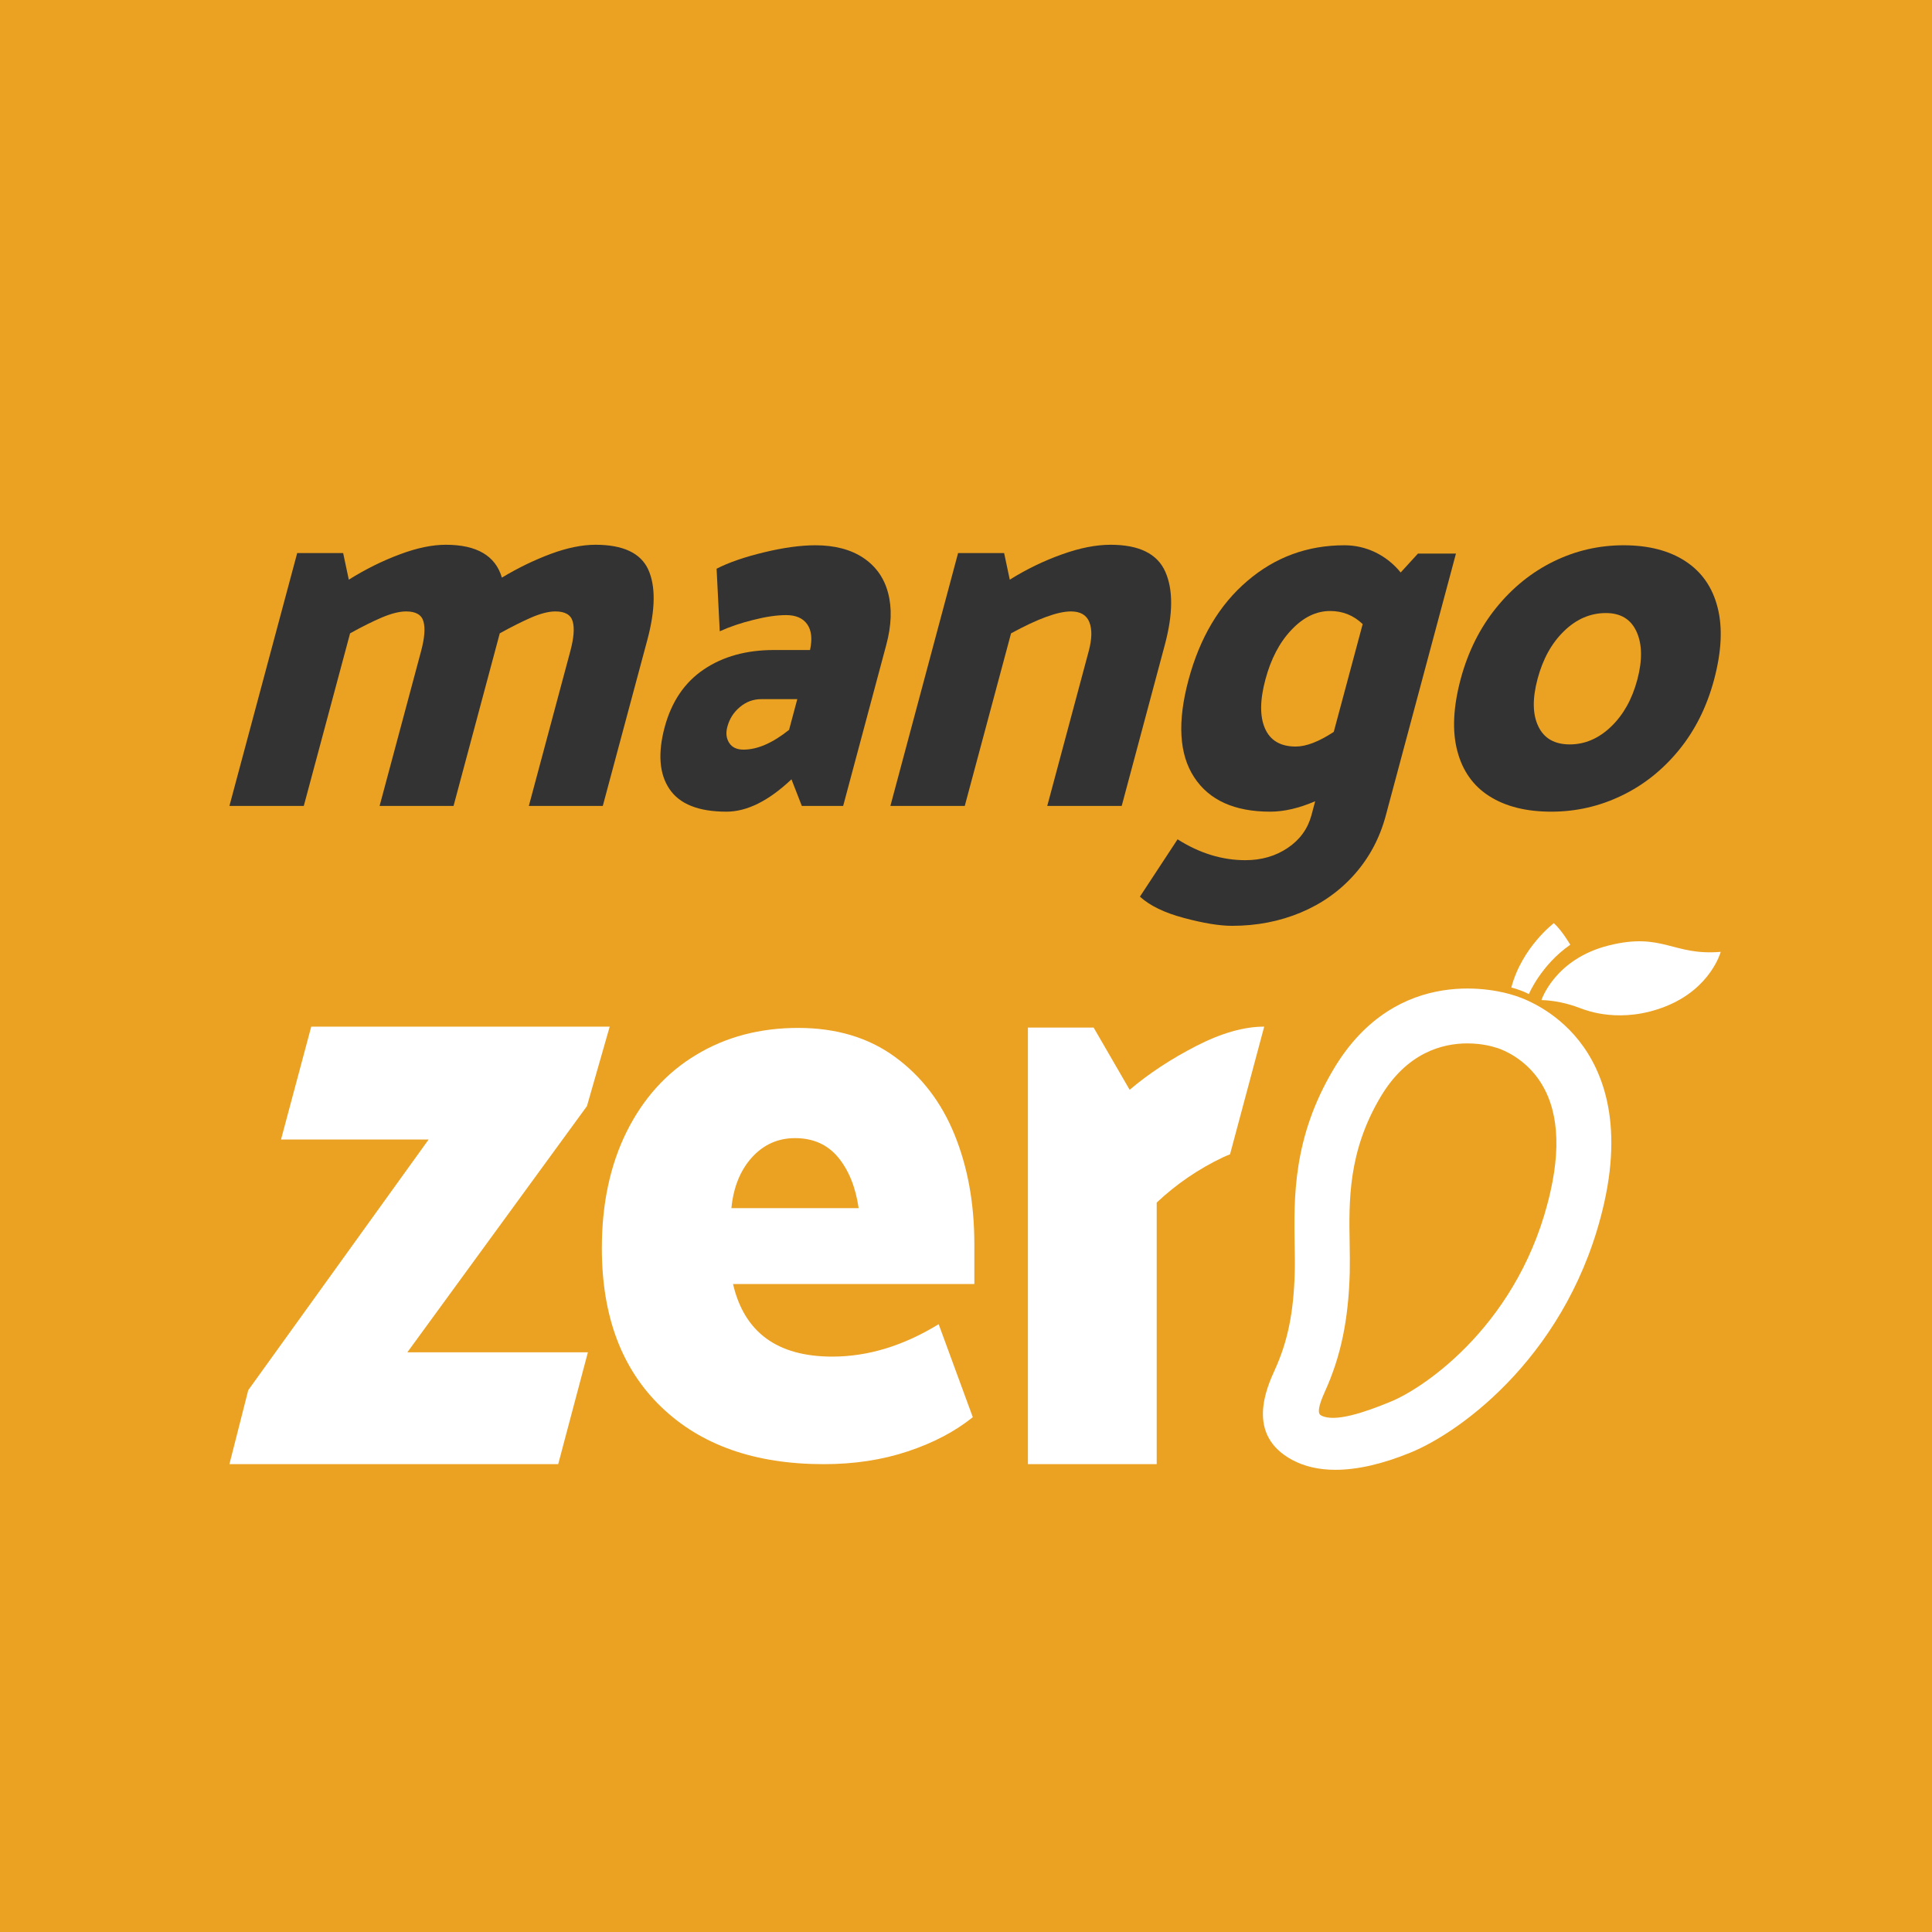
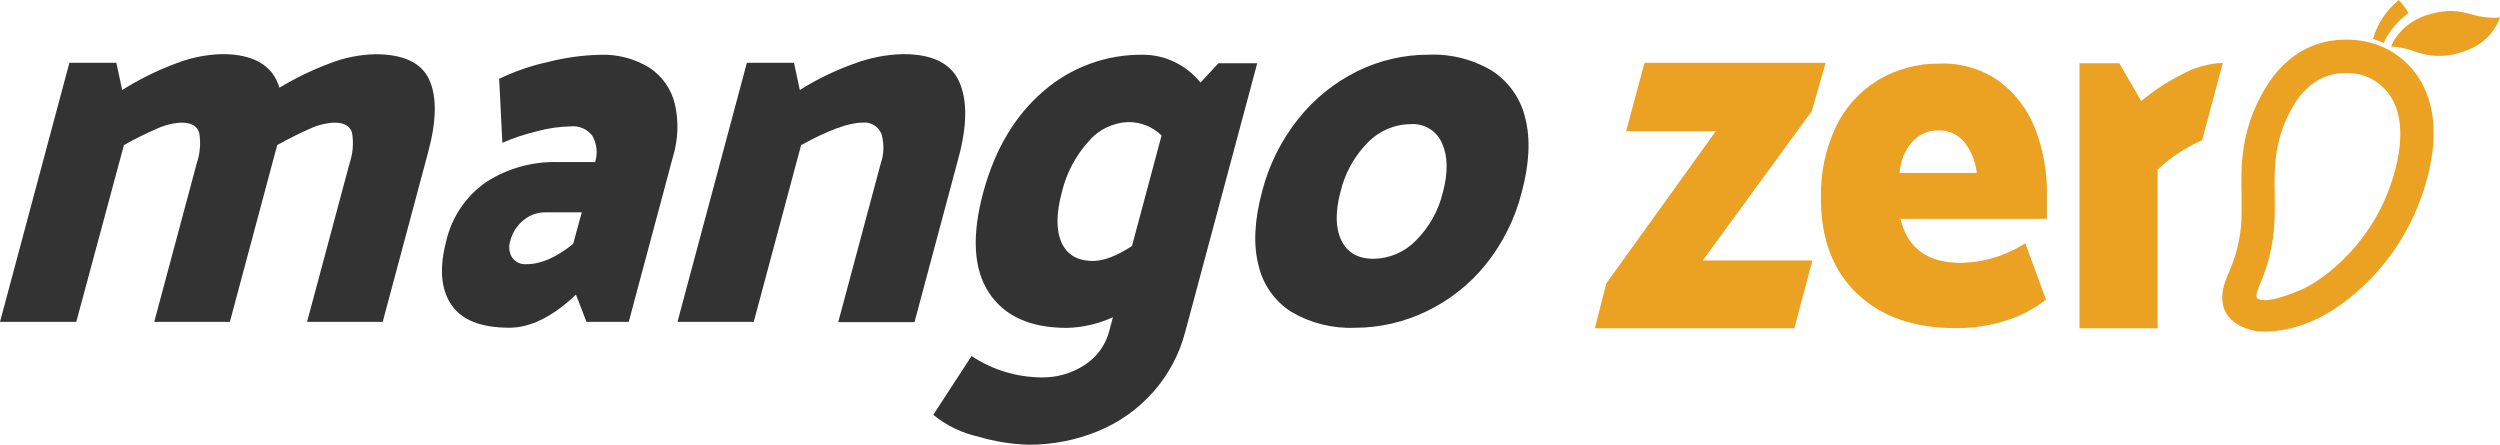
- <svg xmlns="http://www.w3.org/2000/svg" xmlns:ns1="http://xml.openoffice.org/svg/export" version="1.2" width="225.77mm" height="225.77mm" viewBox="0 0 22577 22577" preserveAspectRatio="xMidYMid" fill-rule="evenodd" stroke-width="28.222" stroke-linejoin="round" xml:space="preserve">
-   <defs class="ClipPathGroup">
-     <clipPath id="presentation_clip_path" clipPathUnits="userSpaceOnUse">
-       <rect x="0" y="0" width="22577" height="22577" />
-     </clipPath>
-     <clipPath id="presentation_clip_path_shrink" clipPathUnits="userSpaceOnUse">
-       <rect x="22" y="22" width="22532" height="22532" />
-     </clipPath>
+ <svg xmlns="http://www.w3.org/2000/svg" viewBox="0 0 429.72 76.45">
+   <defs>
+     <style>.cls-1{fill:#eba121;}.cls-2{fill:#333;}</style>
  </defs>
-   <defs class="TextShapeIndex">
-     <g ns1:slide="id1" ns1:id-list="id3 id4 id5 id6 id7 id8 id9 id10 id11 id12 id13 id14" />
-   </defs>
-   <defs class="EmbeddedBulletChars">
-     <g id="bullet-char-template-57356" transform="scale(0.0004882812,-0.0004882812)">
-       <path d="M 580,1141 L 1163,571 580,0 -4,571 580,1141 Z" />
-     </g>
-     <g id="bullet-char-template-57354" transform="scale(0.0004882812,-0.0004882812)">
-       <path d="M 8,1128 L 1137,1128 1137,0 8,0 8,1128 Z" />
-     </g>
-     <g id="bullet-char-template-10146" transform="scale(0.0004882812,-0.0004882812)">
-       <path d="M 174,0 L 602,739 174,1481 1456,739 174,0 Z M 1358,739 L 309,1346 659,739 1358,739 Z" />
-     </g>
-     <g id="bullet-char-template-10132" transform="scale(0.0004882812,-0.0004882812)">
-       <path d="M 2015,739 L 1276,0 717,0 1260,543 174,543 174,936 1260,936 717,1481 1274,1481 2015,739 Z" />
-     </g>
-     <g id="bullet-char-template-10007" transform="scale(0.0004882812,-0.0004882812)">
-       <path d="M 0,-2 C -7,14 -16,27 -25,37 L 356,567 C 262,823 215,952 215,954 215,979 228,992 255,992 264,992 276,990 289,987 310,991 331,999 354,1012 L 381,999 492,748 772,1049 836,1024 860,1049 C 881,1039 901,1025 922,1006 886,937 835,863 770,784 769,783 710,716 594,584 L 774,223 C 774,196 753,168 711,139 L 727,119 C 717,90 699,76 672,76 641,76 570,178 457,381 L 164,-76 C 142,-110 111,-127 72,-127 30,-127 9,-110 8,-76 1,-67 -2,-52 -2,-32 -2,-23 -1,-13 0,-2 Z" />
-     </g>
-     <g id="bullet-char-template-10004" transform="scale(0.0004882812,-0.0004882812)">
-       <path d="M 285,-33 C 182,-33 111,30 74,156 52,228 41,333 41,471 41,549 55,616 82,672 116,743 169,778 240,778 293,778 328,747 346,684 L 369,508 C 377,444 397,411 428,410 L 1163,1116 C 1174,1127 1196,1133 1229,1133 1271,1133 1292,1118 1292,1087 L 1292,965 C 1292,929 1282,901 1262,881 L 442,47 C 390,-6 338,-33 285,-33 Z" />
-     </g>
-     <g id="bullet-char-template-9679" transform="scale(0.0004882812,-0.0004882812)">
-       <path d="M 813,0 C 632,0 489,54 383,161 276,268 223,411 223,592 223,773 276,916 383,1023 489,1130 632,1184 813,1184 992,1184 1136,1130 1245,1023 1353,916 1407,772 1407,592 1407,412 1353,268 1245,161 1136,54 992,0 813,0 Z" />
-     </g>
-     <g id="bullet-char-template-8226" transform="scale(0.0004882812,-0.0004882812)">
-       <path d="M 346,457 C 273,457 209,483 155,535 101,586 74,649 74,723 74,796 101,859 155,911 209,963 273,989 346,989 419,989 480,963 531,910 582,859 608,796 608,723 608,648 583,586 532,535 482,483 420,457 346,457 Z" />
-     </g>
-     <g id="bullet-char-template-8211" transform="scale(0.0004882812,-0.0004882812)">
-       <path d="M -4,459 L 1135,459 1135,606 -4,606 -4,459 Z" />
-     </g>
-     <g id="bullet-char-template-61548" transform="scale(0.0004882812,-0.0004882812)">
-       <path d="M 173,740 C 173,903 231,1043 346,1159 462,1274 601,1332 765,1332 928,1332 1067,1274 1183,1159 1299,1043 1357,903 1357,740 1357,577 1299,437 1183,322 1067,206 928,148 765,148 601,148 462,206 346,322 231,437 173,577 173,740 Z" />
-     </g>
-   </defs>
-   <defs class="TextEmbeddedBitmaps" />
-   <g>
-     <g id="id2" class="Master_Slide">
-       <g id="bg-id2" class="Background" />
-       <g id="bo-id2" class="BackgroundObjects" />
-     </g>
-   </g>
-   <g class="SlideGroup">
-     <g>
-       <g id="container-id1">
-         <g id="id1" class="Slide" clip-path="url(#presentation_clip_path)">
-           <g class="Page">
-             <g class="com.sun.star.drawing.PolyPolygonShape">
-               <g id="id3">
-                 <rect class="BoundingBox" stroke="none" fill="none" x="0" y="0" width="22579" height="22579" />
-                 <path fill="rgb(235,161,33)" stroke="none" d="M 0,22578 L 22578,22578 22578,0 0,0 0,22578 Z" />
-               </g>
-             </g>
-             <g class="com.sun.star.drawing.ClosedBezierShape">
-               <g id="id4">
-                 <rect class="BoundingBox" stroke="none" fill="none" x="7033" y="12012" width="4354" height="5099" />
-                 <path fill="rgb(255,255,255)" stroke="none" d="M 9291,13300 C 9091,13300 8924,13375 8788,13524 8652,13674 8571,13872 8547,14118 L 10034,14118 C 9998,13872 9918,13674 9794,13524 9670,13375 9502,13300 9291,13300 Z M 9327,12012 C 9774,12012 10152,12126 10460,12352 10769,12578 11001,12881 11155,13260 11309,13639 11386,14065 11386,14537 L 11386,15005 8566,15005 C 8698,15571 9085,15853 9726,15853 10143,15853 10557,15727 10969,15474 L 11368,16561 C 11162,16727 10910,16860 10610,16960 10311,17060 9983,17110 9626,17110 8822,17110 8189,16887 7727,16441 7264,15996 7033,15378 7033,14586 7033,14068 7130,13614 7323,13225 7517,12836 7787,12536 8135,12327 8482,12117 8880,12012 9327,12012 Z" />
-               </g>
-             </g>
-             <g class="com.sun.star.drawing.ClosedBezierShape">
-               <g id="id5">
-                 <rect class="BoundingBox" stroke="none" fill="none" x="12012" y="11997" width="2762" height="5114" />
-                 <path fill="rgb(255,255,255)" stroke="none" d="M 14374,13489 L 14773,11998 14773,11997 C 14536,11997 14271,12073 13977,12224 13684,12375 13425,12545 13201,12735 L 12780,12008 12012,12008 12012,17110 13517,17110 13517,14053 C 13748,13836 14008,13658 14298,13521 14324,13509 14348,13500 14374,13489 Z" />
-               </g>
-             </g>
-             <g class="com.sun.star.drawing.PolyPolygonShape">
-               <g id="id6">
-                 <rect class="BoundingBox" stroke="none" fill="none" x="2680" y="11997" width="4446" height="5114" />
-                 <path fill="rgb(255,255,255)" stroke="none" d="M 3637,11997 L 7125,11997 6859,12926 4760,15803 6870,15803 6523,17110 2681,17110 2901,16245 5009,13316 3284,13316 3637,11997 Z" />
-               </g>
-             </g>
-             <g class="com.sun.star.drawing.ClosedBezierShape">
-               <g id="id7">
-                 <rect class="BoundingBox" stroke="none" fill="none" x="14758" y="11552" width="4073" height="5626" />
-                 <path fill="rgb(255,255,255)" stroke="none" d="M 18118,13926 C 17774,15455 16652,16217 16248,16381 15956,16501 15599,16626 15439,16541 15435,16538 15428,16535 15423,16528 15406,16506 15398,16448 15483,16261 15669,15851 15758,15423 15773,14872 15775,14764 15774,14653 15772,14535 15763,14030 15753,13459 16132,12820 16439,12302 16853,12193 17147,12193 17322,12193 17451,12232 17476,12241 L 17495,12246 C 17505,12249 17737,12319 17926,12543 18190,12857 18255,13322 18118,13926 Z M 17680,11628 C 17539,11582 16326,11241 15581,12499 15107,13298 15120,13996 15129,14558 15131,14668 15133,14771 15130,14866 15118,15333 15049,15673 14899,16004 14804,16213 14552,16767 15102,17061 15244,17137 15413,17176 15605,17176 15862,17176 16157,17108 16482,16975 17094,16726 18354,15795 18746,14058 18978,13027 18685,12423 18398,12097 18100,11760 17751,11648 17680,11628 Z" />
-               </g>
-             </g>
-             <g class="com.sun.star.drawing.ClosedBezierShape">
-               <g id="id8">
-                 <rect class="BoundingBox" stroke="none" fill="none" x="17661" y="10788" width="690" height="830" />
-                 <path fill="rgb(255,255,255)" stroke="none" d="M 18350,11040 C 18350,11040 18253,10873 18158,10788 18158,10788 17786,11068 17661,11540 17661,11540 17773,11567 17866,11617 17866,11617 18008,11277 18350,11040 Z" />
-               </g>
-             </g>
-             <g class="com.sun.star.drawing.ClosedBezierShape">
-               <g id="id9">
-                 <rect class="BoundingBox" stroke="none" fill="none" x="18013" y="11000" width="2096" height="867" />
-                 <path fill="rgb(255,255,255)" stroke="none" d="M 18801,11048 C 18168,11206 18013,11687 18013,11687 18229,11692 18407,11759 18471,11783 18536,11807 18943,11969 19468,11759 19995,11548 20108,11123 20108,11123 19547,11171 19433,10891 18801,11048 Z" />
-               </g>
-             </g>
-             <g class="com.sun.star.drawing.ClosedBezierShape">
-               <g id="id10">
-                 <rect class="BoundingBox" stroke="none" fill="none" x="2681" y="6366" width="4959" height="3053" />
-                 <path fill="rgb(51,51,51)" stroke="none" d="M 7564,7480 L 7044,9418 6180,9418 6665,7608 C 6705,7458 6715,7343 6693,7264 6672,7185 6604,7145 6490,7145 6412,7145 6319,7169 6211,7215 6103,7262 5979,7324 5840,7401 L 5819,7480 5300,9418 4436,9418 4921,7608 C 4961,7458 4971,7343 4949,7264 4928,7185 4860,7145 4746,7145 4668,7145 4574,7169 4464,7215 4354,7262 4229,7324 4091,7401 L 3550,9418 2681,9418 3473,6463 4010,6463 4076,6774 C 4271,6652 4469,6554 4670,6479 4871,6403 5051,6366 5210,6366 5571,6366 5790,6494 5865,6750 6054,6636 6245,6544 6438,6472 6630,6401 6804,6366 6959,6366 7280,6366 7486,6462 7575,6655 7663,6848 7660,7123 7564,7480 Z" />
-               </g>
-             </g>
-             <g class="com.sun.star.drawing.ClosedBezierShape">
-               <g id="id11">
-                 <rect class="BoundingBox" stroke="none" fill="none" x="7716" y="6372" width="2694" height="3114" />
-                 <path fill="rgb(51,51,51)" stroke="none" d="M 8897,8170 C 8804,8170 8721,8200 8648,8261 8574,8322 8525,8399 8500,8492 8480,8565 8487,8628 8521,8681 8555,8734 8611,8760 8688,8760 8851,8760 9028,8683 9221,8529 L 9317,8170 8897,8170 Z M 9187,7188 C 9080,7188 8953,7206 8807,7243 8660,7279 8528,7324 8411,7377 L 8374,6646 C 8516,6573 8701,6509 8930,6454 9158,6399 9358,6372 9528,6372 9754,6372 9940,6421 10087,6518 10234,6616 10332,6753 10378,6929 10425,7106 10418,7308 10357,7535 L 9853,9418 9370,9418 9249,9107 C 8982,9359 8729,9485 8489,9485 8164,9485 7942,9397 7823,9220 7704,9044 7686,8803 7767,8498 7848,8198 8001,7973 8226,7822 8450,7671 8723,7596 9044,7596 L 9466,7596 C 9494,7466 9483,7366 9433,7295 9383,7224 9301,7188 9187,7188 Z" />
-               </g>
-             </g>
-             <g class="com.sun.star.drawing.ClosedBezierShape">
-               <g id="id12">
-                 <rect class="BoundingBox" stroke="none" fill="none" x="10405" y="6366" width="3282" height="3053" />
-                 <path fill="rgb(51,51,51)" stroke="none" d="M 12515,7145 C 12360,7145 12127,7231 11815,7401 L 11274,9418 10405,9418 11196,6463 11734,6463 11800,6774 C 11995,6652 12198,6554 12408,6479 12618,6403 12808,6366 12978,6366 13310,6366 13523,6470 13617,6680 13710,6889 13709,7174 13612,7535 L 13108,9418 12238,9418 12723,7608 C 12761,7466 12763,7354 12730,7270 12697,7187 12625,7145 12515,7145 Z" />
-               </g>
-             </g>
-             <g class="com.sun.star.drawing.ClosedBezierShape">
-               <g id="id13">
-                 <rect class="BoundingBox" stroke="none" fill="none" x="13321" y="6372" width="3694" height="4448" />
-                 <path fill="rgb(51,51,51)" stroke="none" d="M 15586,8553 L 15924,7293 C 15818,7191 15691,7140 15544,7140 15381,7140 15231,7213 15092,7360 14953,7506 14852,7699 14788,7938 14722,8182 14721,8374 14783,8514 14845,8654 14965,8724 15142,8724 15264,8724 15412,8667 15586,8553 Z M 16193,9534 C 16123,9794 16002,10021 15830,10216 15658,10411 15448,10560 15200,10664 14953,10767 14686,10819 14398,10819 14250,10819 14063,10788 13835,10727 13608,10667 13436,10583 13321,10478 L 13761,9808 C 14016,9970 14280,10052 14553,10052 14742,10052 14907,10004 15049,9908 15190,9813 15282,9686 15325,9528 L 15369,9363 C 15181,9444 15006,9485 14844,9485 14426,9485 14130,9351 13955,9083 13779,8815 13757,8436 13889,7944 14021,7453 14249,7068 14575,6790 14900,6511 15279,6372 15711,6372 15836,6372 15956,6399 16071,6454 16185,6509 16284,6587 16368,6690 L 16570,6469 17014,6469 16193,9534 Z" />
-               </g>
-             </g>
-             <g class="com.sun.star.drawing.ClosedBezierShape">
-               <g id="id14">
-                 <rect class="BoundingBox" stroke="none" fill="none" x="16992" y="6372" width="3118" height="3114" />
-                 <path fill="rgb(51,51,51)" stroke="none" d="M 19133,7944 C 19194,7716 19191,7529 19125,7383 19059,7237 18940,7164 18766,7164 18585,7164 18422,7234 18278,7374 18133,7514 18030,7700 17968,7932 17906,8164 17909,8349 17977,8489 18044,8629 18167,8699 18344,8699 18521,8699 18682,8630 18826,8492 18970,8354 19072,8172 19133,7944 Z M 18128,9485 C 17836,9485 17596,9425 17406,9305 17217,9186 17091,9009 17030,8776 16968,8542 16982,8261 17070,7932 17156,7614 17294,7338 17484,7103 17675,6867 17898,6687 18155,6561 18412,6435 18685,6372 18973,6372 19264,6372 19505,6434 19695,6558 19885,6682 20011,6861 20071,7097 20132,7332 20118,7614 20030,7944 19945,8261 19808,8535 19619,8766 19429,8998 19205,9176 18947,9299 18689,9423 18416,9485 18128,9485 Z" />
-               </g>
-             </g>
-           </g>
-         </g>
-       </g>
+   <g id="Layer_2" data-name="Layer 2">
+     <g id="Layer_1-2" data-name="Layer 1">
+       <path class="cls-1" d="M333.47,10.93a16.65,16.65,0,0,1,10.12,3,18.4,18.4,0,0,1,6.19,8.1,30,30,0,0,1,2.06,11.4v4.18H326.67q1.78,7.57,10.36,7.57a21,21,0,0,0,11.09-3.38l3.56,9.7a21.37,21.37,0,0,1-6.76,3.56,27.67,27.67,0,0,1-8.78,1.34q-10.77,0-17-6T313,33.9a27,27,0,0,1,2.59-12.15,18.93,18.93,0,0,1,7.25-8A20.2,20.2,0,0,1,333.47,10.93Zm-.32,11.49a5.83,5.83,0,0,0-4.49,2,8.93,8.93,0,0,0-2.15,5.3h13.28a10.57,10.57,0,0,0-2.14-5.3A5.53,5.53,0,0,0,333.15,22.42Z" />
+       <path class="cls-1" d="M378.52,24.11l3.56-13.3h0a15.82,15.82,0,0,0-7.1,2,36.48,36.48,0,0,0-6.93,4.56l-3.77-6.49h-6.84V56.43h13.43V29.15a26.56,26.56,0,0,1,7-4.75C378.08,24.29,378.3,24.21,378.52,24.11Z" />
+       <polygon class="cls-1" points="282.67 10.8 313.8 10.8 311.43 19.08 292.69 44.77 311.52 44.77 308.43 56.43 274.13 56.43 276.1 48.72 294.92 22.56 279.51 22.56 282.67 10.8" />
+       <path class="cls-1" d="M408,7.5C406.78,7.09,396,4,389.3,15.28c-4.22,7.13-4.12,13.37-4,18.37,0,1,0,1.9,0,2.75a24.88,24.88,0,0,1-2.07,10.16c-.85,1.86-3.09,6.81,1.81,9.44a9.4,9.4,0,0,0,4.49,1,21.15,21.15,0,0,0,7.84-1.79c5.46-2.23,16.71-10.54,20.2-26.05,2.07-9.19-.55-14.59-3.11-17.49A14.13,14.13,0,0,0,408,7.5ZM412,28c-3.08,13.64-13.1,20.44-16.7,21.91-2.61,1.07-5.8,2.19-7.22,1.43a.42.42,0,0,1-.14-.11c-.15-.2-.22-.72.53-2.39A30.68,30.68,0,0,0,391,36.45c0-1,0-2,0-3-.08-4.5-.17-9.6,3.22-15.31,2.74-4.63,6.44-5.6,9.06-5.6a9.91,9.91,0,0,1,2.94.43l.17.05a8.73,8.73,0,0,1,3.85,2.65C412.59,18.47,413.17,22.63,412,28Z" />
+       <path class="cls-1" d="M414,2.25A11.59,11.59,0,0,0,412.32,0a13.54,13.54,0,0,0-4.44,6.7,8.77,8.77,0,0,1,1.84.69A13.21,13.21,0,0,1,414,2.25Z" />
+       <path class="cls-1" d="M418.06,2.32C412.41,3.73,411,8,411,8a12.64,12.64,0,0,1,4.1.86,12.11,12.11,0,0,0,8.9-.21A9.4,9.4,0,0,0,429.72,3C424.72,3.42,423.7.92,418.06,2.32Z" />
+       <path class="cls-2" d="M73.6,26.13l-7.82,29.2h-13l7.31-27.27a10.69,10.69,0,0,0,.43-5.19q-.48-1.79-3.07-1.79a11,11,0,0,0-4.21,1.06q-2.46,1.06-5.59,2.8l-.32,1.19-7.82,29.2h-13l7.31-27.27a10.71,10.71,0,0,0,.43-5.19q-.48-1.79-3.07-1.79a11.3,11.3,0,0,0-4.25,1.06,59.86,59.86,0,0,0-5.63,2.8L13.11,55.33H0L11.93,10.79H20l1,4.68A50,50,0,0,1,30,11a23.59,23.59,0,0,1,8.14-1.7q8.18,0,9.89,5.78a51.22,51.22,0,0,1,8.63-4.18A23,23,0,0,1,64.5,9.32q7.26,0,9.27,4.36T73.6,26.13Z" />
+       <path class="cls-2" d="M98.08,21.72a24.16,24.16,0,0,0-5.73.83,35.61,35.61,0,0,0-6,2l-.55-11a37.63,37.63,0,0,1,8.37-2.89,39.43,39.43,0,0,1,9-1.24,15,15,0,0,1,8.43,2.2,10.35,10.35,0,0,1,4.39,6.2,17.68,17.68,0,0,1-.32,9.14l-7.6,28.37h-7.26L99,50.64q-6,5.7-11.46,5.69-7.35,0-10-4t-.84-10.88a17,17,0,0,1,6.91-10.19,21.71,21.71,0,0,1,12.35-3.4h6.34a5.75,5.75,0,0,0-.49-4.54A4.18,4.18,0,0,0,98.08,21.72ZM93.7,36.5a5.72,5.72,0,0,0-3.75,1.38,6.66,6.66,0,0,0-2.23,3.49A3.42,3.42,0,0,0,88,44.22a2.76,2.76,0,0,0,2.52,1.19q3.67,0,8-3.49L100,36.5Z" />
+       <path class="cls-2" d="M148.25,21.08q-3.51,0-10.55,3.86l-8.14,30.39H116.45l11.93-44.54h8.1l1,4.68A47.39,47.39,0,0,1,146.65,11a25.84,25.84,0,0,1,8.59-1.7q7.51,0,9.63,4.73T164.79,27l-7.6,28.37H144.08l7.31-27.27a8.29,8.29,0,0,0,.11-5.1A3.12,3.12,0,0,0,148.25,21.08Z" />
+       <path class="cls-2" d="M203.72,57.07a25.14,25.14,0,0,1-5.47,10.28,25.73,25.73,0,0,1-9.49,6.75,31,31,0,0,1-12.1,2.34,34.11,34.11,0,0,1-8.48-1.38,18.52,18.52,0,0,1-7.76-3.76L167,61.2a22,22,0,0,0,12,3.67,13.07,13.07,0,0,0,7.47-2.16A9.8,9.8,0,0,0,190.64,57l.66-2.48a20.08,20.08,0,0,1-7.92,1.84q-9.43,0-13.4-6.06T169,33.1Q172,22,179.32,15.7a25.57,25.57,0,0,1,17.13-6.29,12.43,12.43,0,0,1,5.43,1.24,13.06,13.06,0,0,1,4.48,3.54l3.06-3.31h6.68Zm-9.15-14.78,5.09-19a8,8,0,0,0-5.73-2.3,9.3,9.3,0,0,0-6.81,3.31A19.86,19.86,0,0,0,182.53,33q-1.48,5.51-.07,8.68t5.41,3.17Q190.63,44.86,194.57,42.29Z" />
+       <path class="cls-2" d="M232.88,56.34A20,20,0,0,1,222,53.63a12.91,12.91,0,0,1-5.67-8q-1.38-5.28.61-12.72a33.29,33.29,0,0,1,6.23-12.49,29.78,29.78,0,0,1,10.12-8.17,27.68,27.68,0,0,1,12.33-2.85,19.59,19.59,0,0,1,10.89,2.8,13.25,13.25,0,0,1,5.67,8.13q1.37,5.33-.62,12.76a32.62,32.62,0,0,1-6.2,12.4,29.39,29.39,0,0,1-10.12,8A28.22,28.22,0,0,1,232.88,56.34ZM248,33.1q1.38-5.14-.12-8.45a5.43,5.43,0,0,0-5.42-3.31,10.32,10.32,0,0,0-7.36,3.17,17.82,17.82,0,0,0-4.67,8.4q-1.4,5.23.13,8.4t5.54,3.17a10.26,10.26,0,0,0,7.26-3.12A17.38,17.38,0,0,0,248,33.1Z" />
    </g>
  </g>
</svg>
